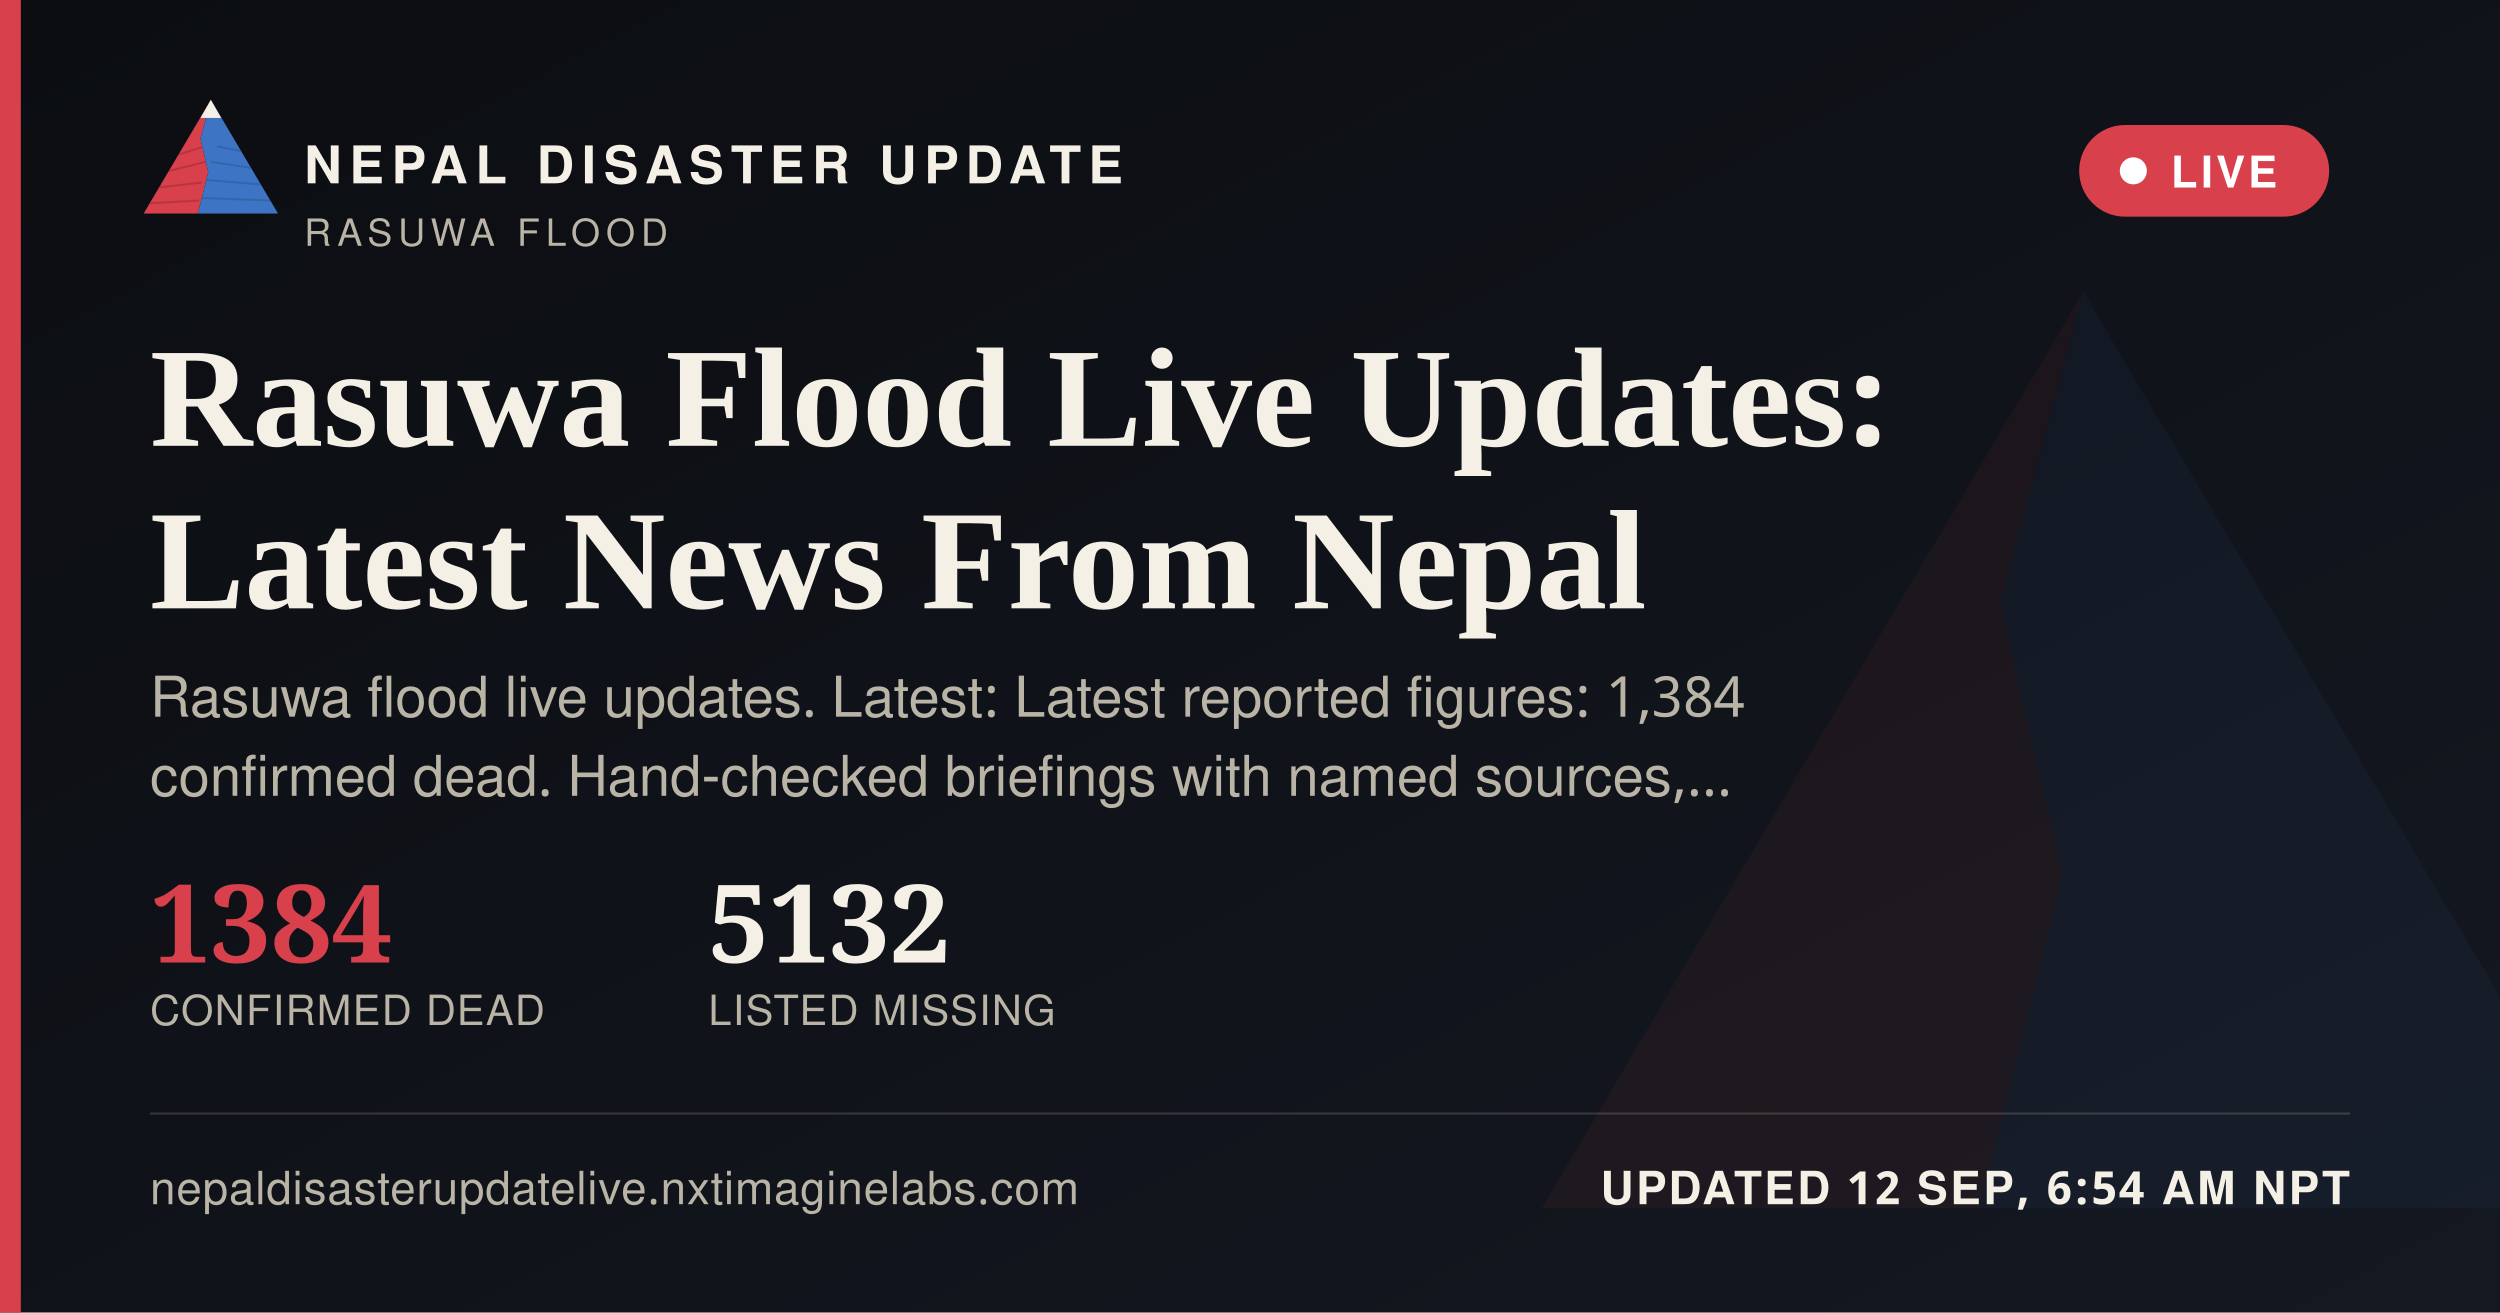
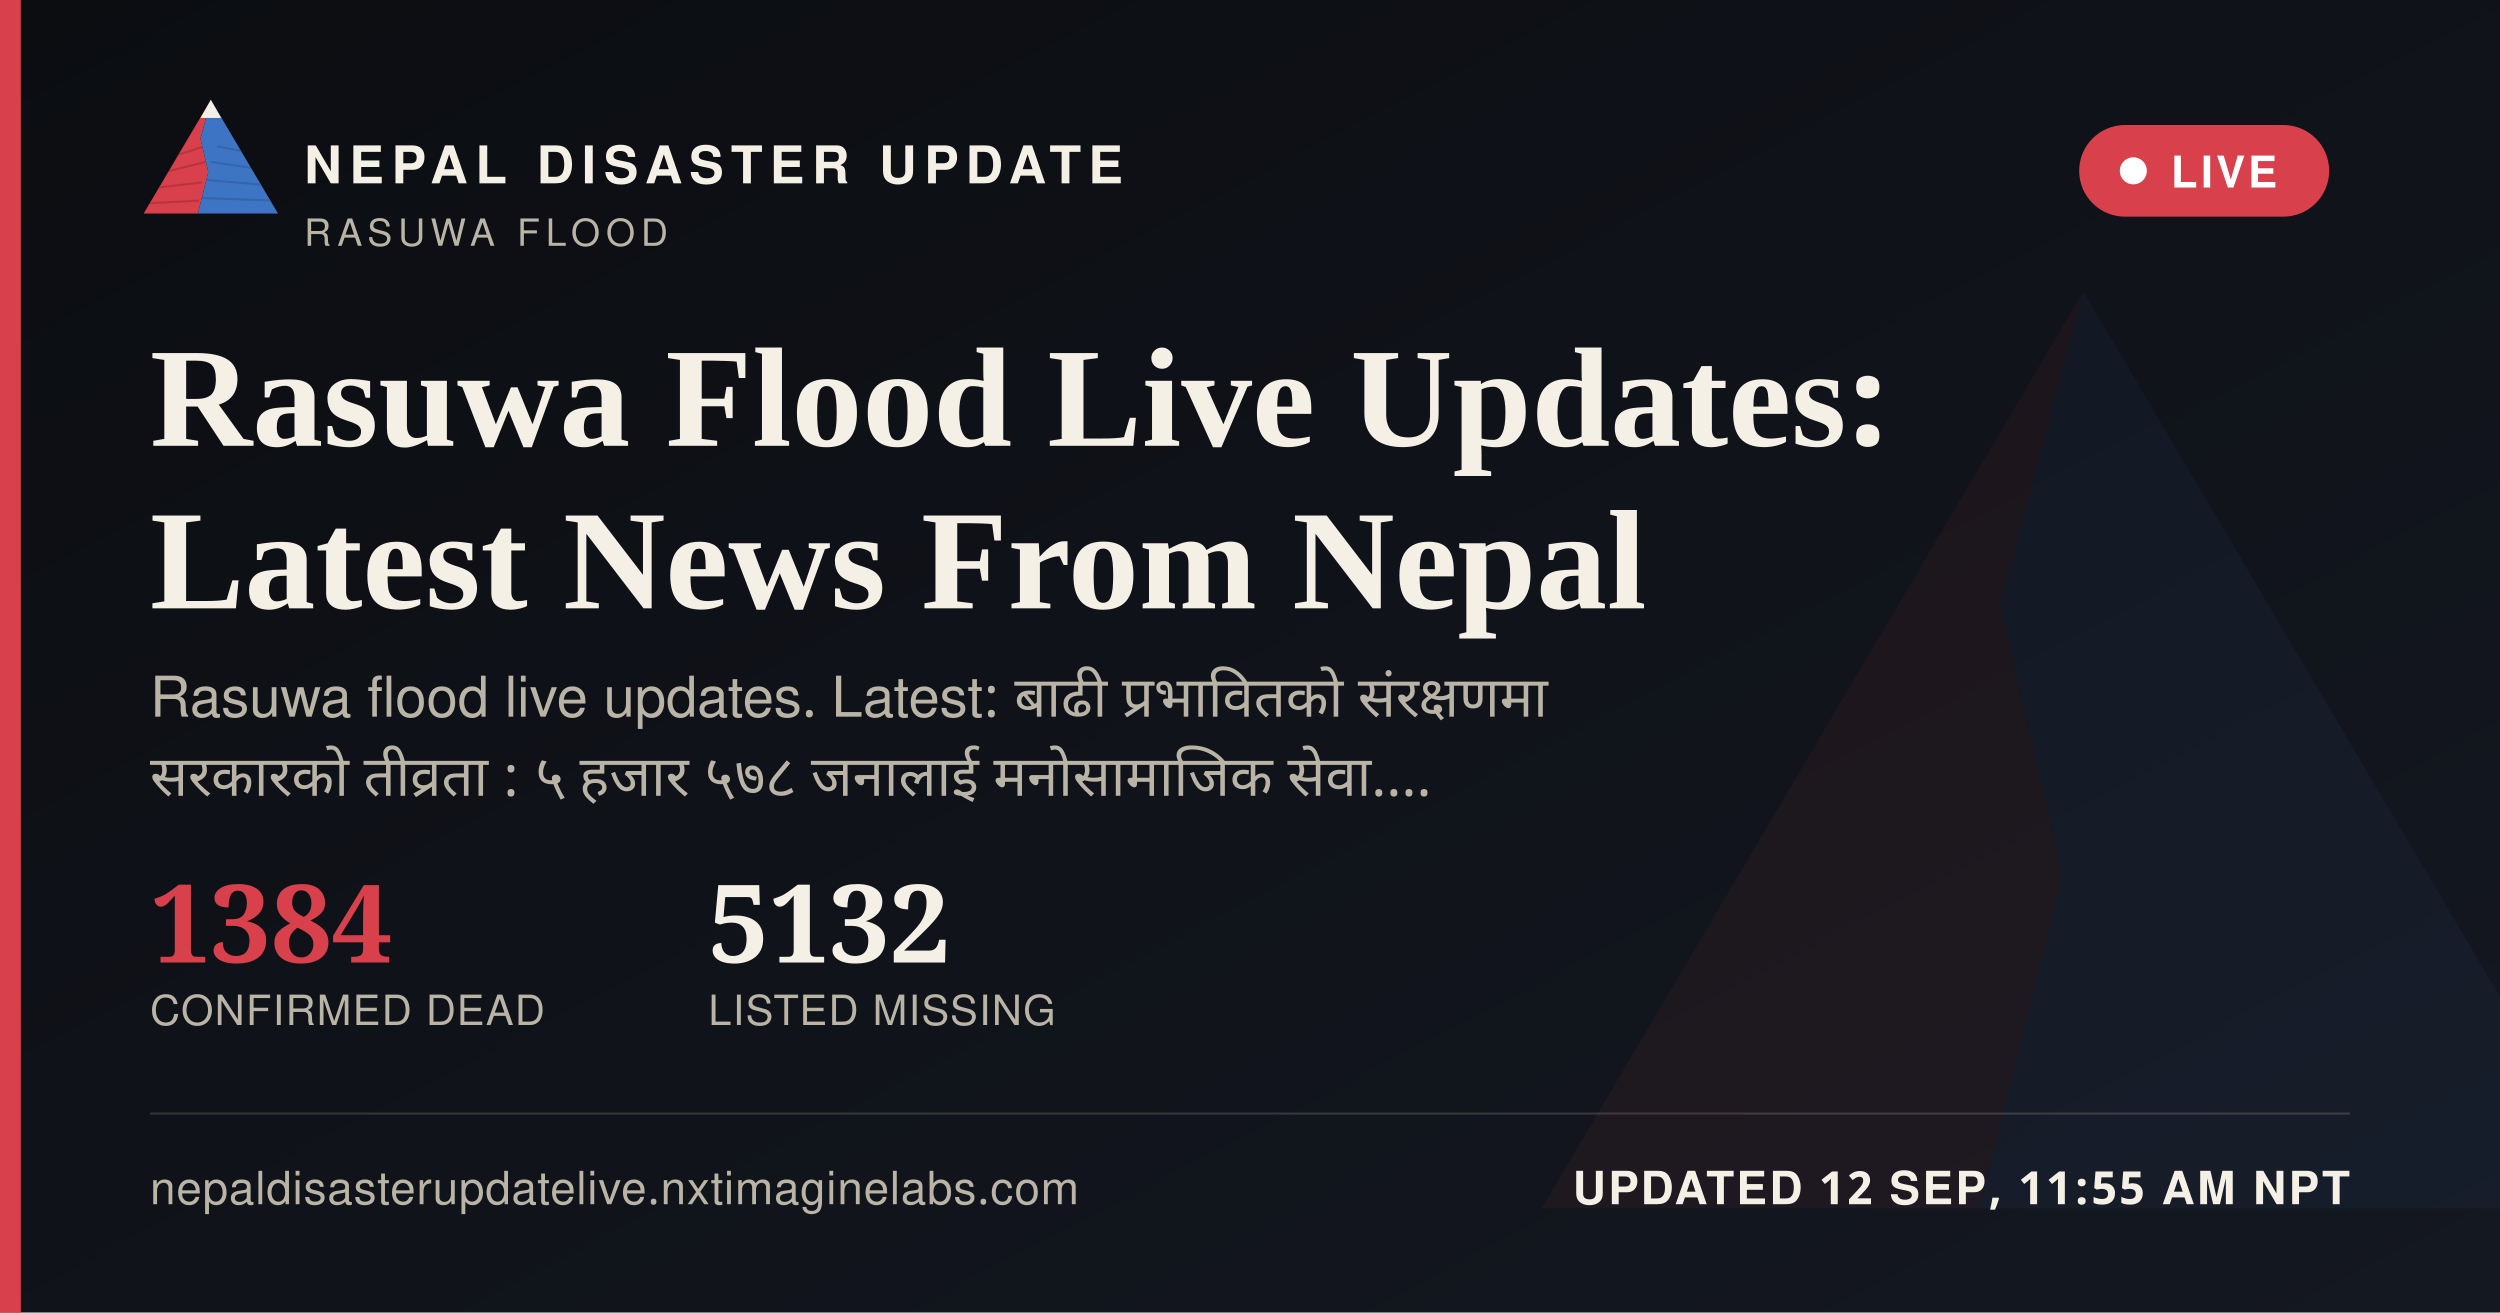
<svg xmlns="http://www.w3.org/2000/svg" width="1200" height="630" viewBox="0 0 1200 630">
  <defs>
    <linearGradient id="ogbg" x1="0" y1="0" x2="1" y2="1">
      <stop offset="0" stop-color="#0B0D11" />
      <stop offset="1" stop-color="#141821" />
    </linearGradient>
  </defs>
  <rect width="1200" height="630" fill="url(#ogbg)" />
  <g transform="translate(700,60) scale(5)" opacity="0.06">
    <polygon points="60,16 52,46 58,72 50,104 8,104" fill="#D8404B" />
    <polygon points="60,16 112,104 50,104 58,72 52,46" fill="#3D74C4" />
  </g>
  <rect x="0" y="0" width="10" height="630" fill="#D8404B" />
  <g transform="translate(64,38) scale(0.62)">
    <g>
      <defs>
        <clipPath id="ogLc">
          <polygon points="60,16 52,46 58,72 50,104 8,104" />
        </clipPath>
        <clipPath id="ogRc">
          <polygon points="60,16 112,104 50,104 58,72 52,46" />
        </clipPath>
      </defs>
      <polygon points="60,16 52,46 58,72 50,104 8,104" fill="#D8404B" />
      <g clip-path="url(#ogLc)" stroke="#A32A34" stroke-width="1.6" fill="none" opacity="0.55">
        <path d="M30,60 L55,52" />
        <path d="M24,72 L56,64" />
        <path d="M18,84 L53,80" />
        <path d="M13,96 L51,94" />
      </g>
      <polygon points="60,16 112,104 50,104 58,72 52,46" fill="#3D74C4" />
      <g clip-path="url(#ogRc)" stroke="#2A5793" stroke-width="1.6" fill="none" opacity="0.5">
        <path d="M65,52 L95,58" />
        <path d="M60,64 L100,70" />
        <path d="M56,78 L104,82" />
        <path d="M52,92 L108,94" />
      </g>
      <polygon points="60,16 52,30 68,30" fill="#F4F0E6" />
    </g>
  </g>
  <text x="146" y="88" font-family="'Public Sans', 'Noto Sans Devanagari', 'Helvetica Neue', Helvetica, Arial, sans-serif" font-size="25" font-weight="800" letter-spacing="3.6" fill="#F4F0E6">NEPAL DISASTER UPDATE</text>
  <text x="146" y="118" font-family="'Public Sans', 'Noto Sans Devanagari', 'Helvetica Neue', Helvetica, Arial, sans-serif" font-size="18" letter-spacing="2.8" fill="#B9B4A6">RASUWA FLOOD</text>
  <g>
    <rect x="998" y="60" width="120" height="44" rx="22" fill="#D8404B" stroke="none" />
    <circle cx="1024" cy="82" r="6.5" fill="#FFFFFF" />
    <text x="1042" y="90" font-family="'Public Sans', 'Noto Sans Devanagari', 'Helvetica Neue', Helvetica, Arial, sans-serif" font-size="21" font-weight="700" letter-spacing="1.6" fill="#FFFFFF">LIVE</text>
  </g>
  <text x="72" y="214" font-family="Newsreader, 'Noto Serif Devanagari', Georgia, 'Times New Roman', serif" font-size="68" font-weight="600" fill="#F4F0E6">Rasuwa Flood Live Updates:</text>
  <text x="72" y="292" font-family="Newsreader, 'Noto Serif Devanagari', Georgia, 'Times New Roman', serif" font-size="68" font-weight="600" fill="#F4F0E6">Latest News From Nepal</text>
-   <text x="72" y="344" font-family="'Public Sans', 'Noto Sans Devanagari', 'Helvetica Neue', Helvetica, Arial, sans-serif" font-size="27" fill="#B9B4A6">Rasuwa flood live updates. Latest: Latest reported figures: 1,384</text>
-   <text x="72" y="382" font-family="'Public Sans', 'Noto Sans Devanagari', 'Helvetica Neue', Helvetica, Arial, sans-serif" font-size="27" fill="#B9B4A6">confirmed dead. Hand-checked briefings with named sources,…</text>
+   <text x="72" y="344" font-family="'Public Sans', 'Noto Sans Devanagari', 'Helvetica Neue', Helvetica, Arial, sans-serif" font-size="27" fill="#B9B4A6" word-spacing="6">Rasuwa flood live updates. Latest: बाढी प्रभावितको संरक्षणमा</text>
+   <text x="72" y="382" font-family="'Public Sans', 'Noto Sans Devanagari', 'Helvetica Neue', Helvetica, Arial, sans-serif" font-size="27" fill="#B9B4A6" word-spacing="6">सरकारको तीव्रता : ५ हजार ५७८ जनालाई मनोसामाजिक सेवा.…</text>
  <g transform="translate(72,462)">
    <text x="0" y="0" font-family="Newsreader, 'Noto Serif Devanagari', Georgia, 'Times New Roman', serif" font-size="52" font-weight="600" fill="#D8404B">1384</text>
    <text x="0" y="30" font-family="'Public Sans', 'Noto Sans Devanagari', 'Helvetica Neue', Helvetica, Arial, sans-serif" font-size="20" letter-spacing="0.6" fill="#B9B4A6">CONFIRMED DEAD</text>
    <text x="268" y="0" font-family="Newsreader, 'Noto Serif Devanagari', Georgia, 'Times New Roman', serif" font-size="52" font-weight="600" fill="#F4F0E6">5132</text>
    <text x="268" y="30" font-family="'Public Sans', 'Noto Sans Devanagari', 'Helvetica Neue', Helvetica, Arial, sans-serif" font-size="20" letter-spacing="0.6" fill="#B9B4A6">LISTED MISSING</text>
  </g>
  <rect x="72" y="534" width="1056" height="1" fill="rgba(244,240,230,0.16)" />
  <text x="72" y="578" font-family="'Public Sans', 'Noto Sans Devanagari', 'Helvetica Neue', Helvetica, Arial, sans-serif" font-size="22" fill="#B9B4A6" letter-spacing="0.4">nepaldisasterupdatelive.nxtimaginelabs.com</text>
-   <text x="1128" y="578" text-anchor="end" font-family="'Public Sans', 'Noto Sans Devanagari', 'Helvetica Neue', Helvetica, Arial, sans-serif" font-size="22" font-weight="700" letter-spacing="1.2" fill="#F4F0E6">UPDATED 12 SEP, 6:54 AM NPT</text>
+   <text x="1128" y="578" text-anchor="end" font-family="'Public Sans', 'Noto Sans Devanagari', 'Helvetica Neue', Helvetica, Arial, sans-serif" font-size="22" font-weight="700" letter-spacing="1.2" fill="#F4F0E6">UPDATED 12 SEP, 11:55 AM NPT</text>
</svg>
